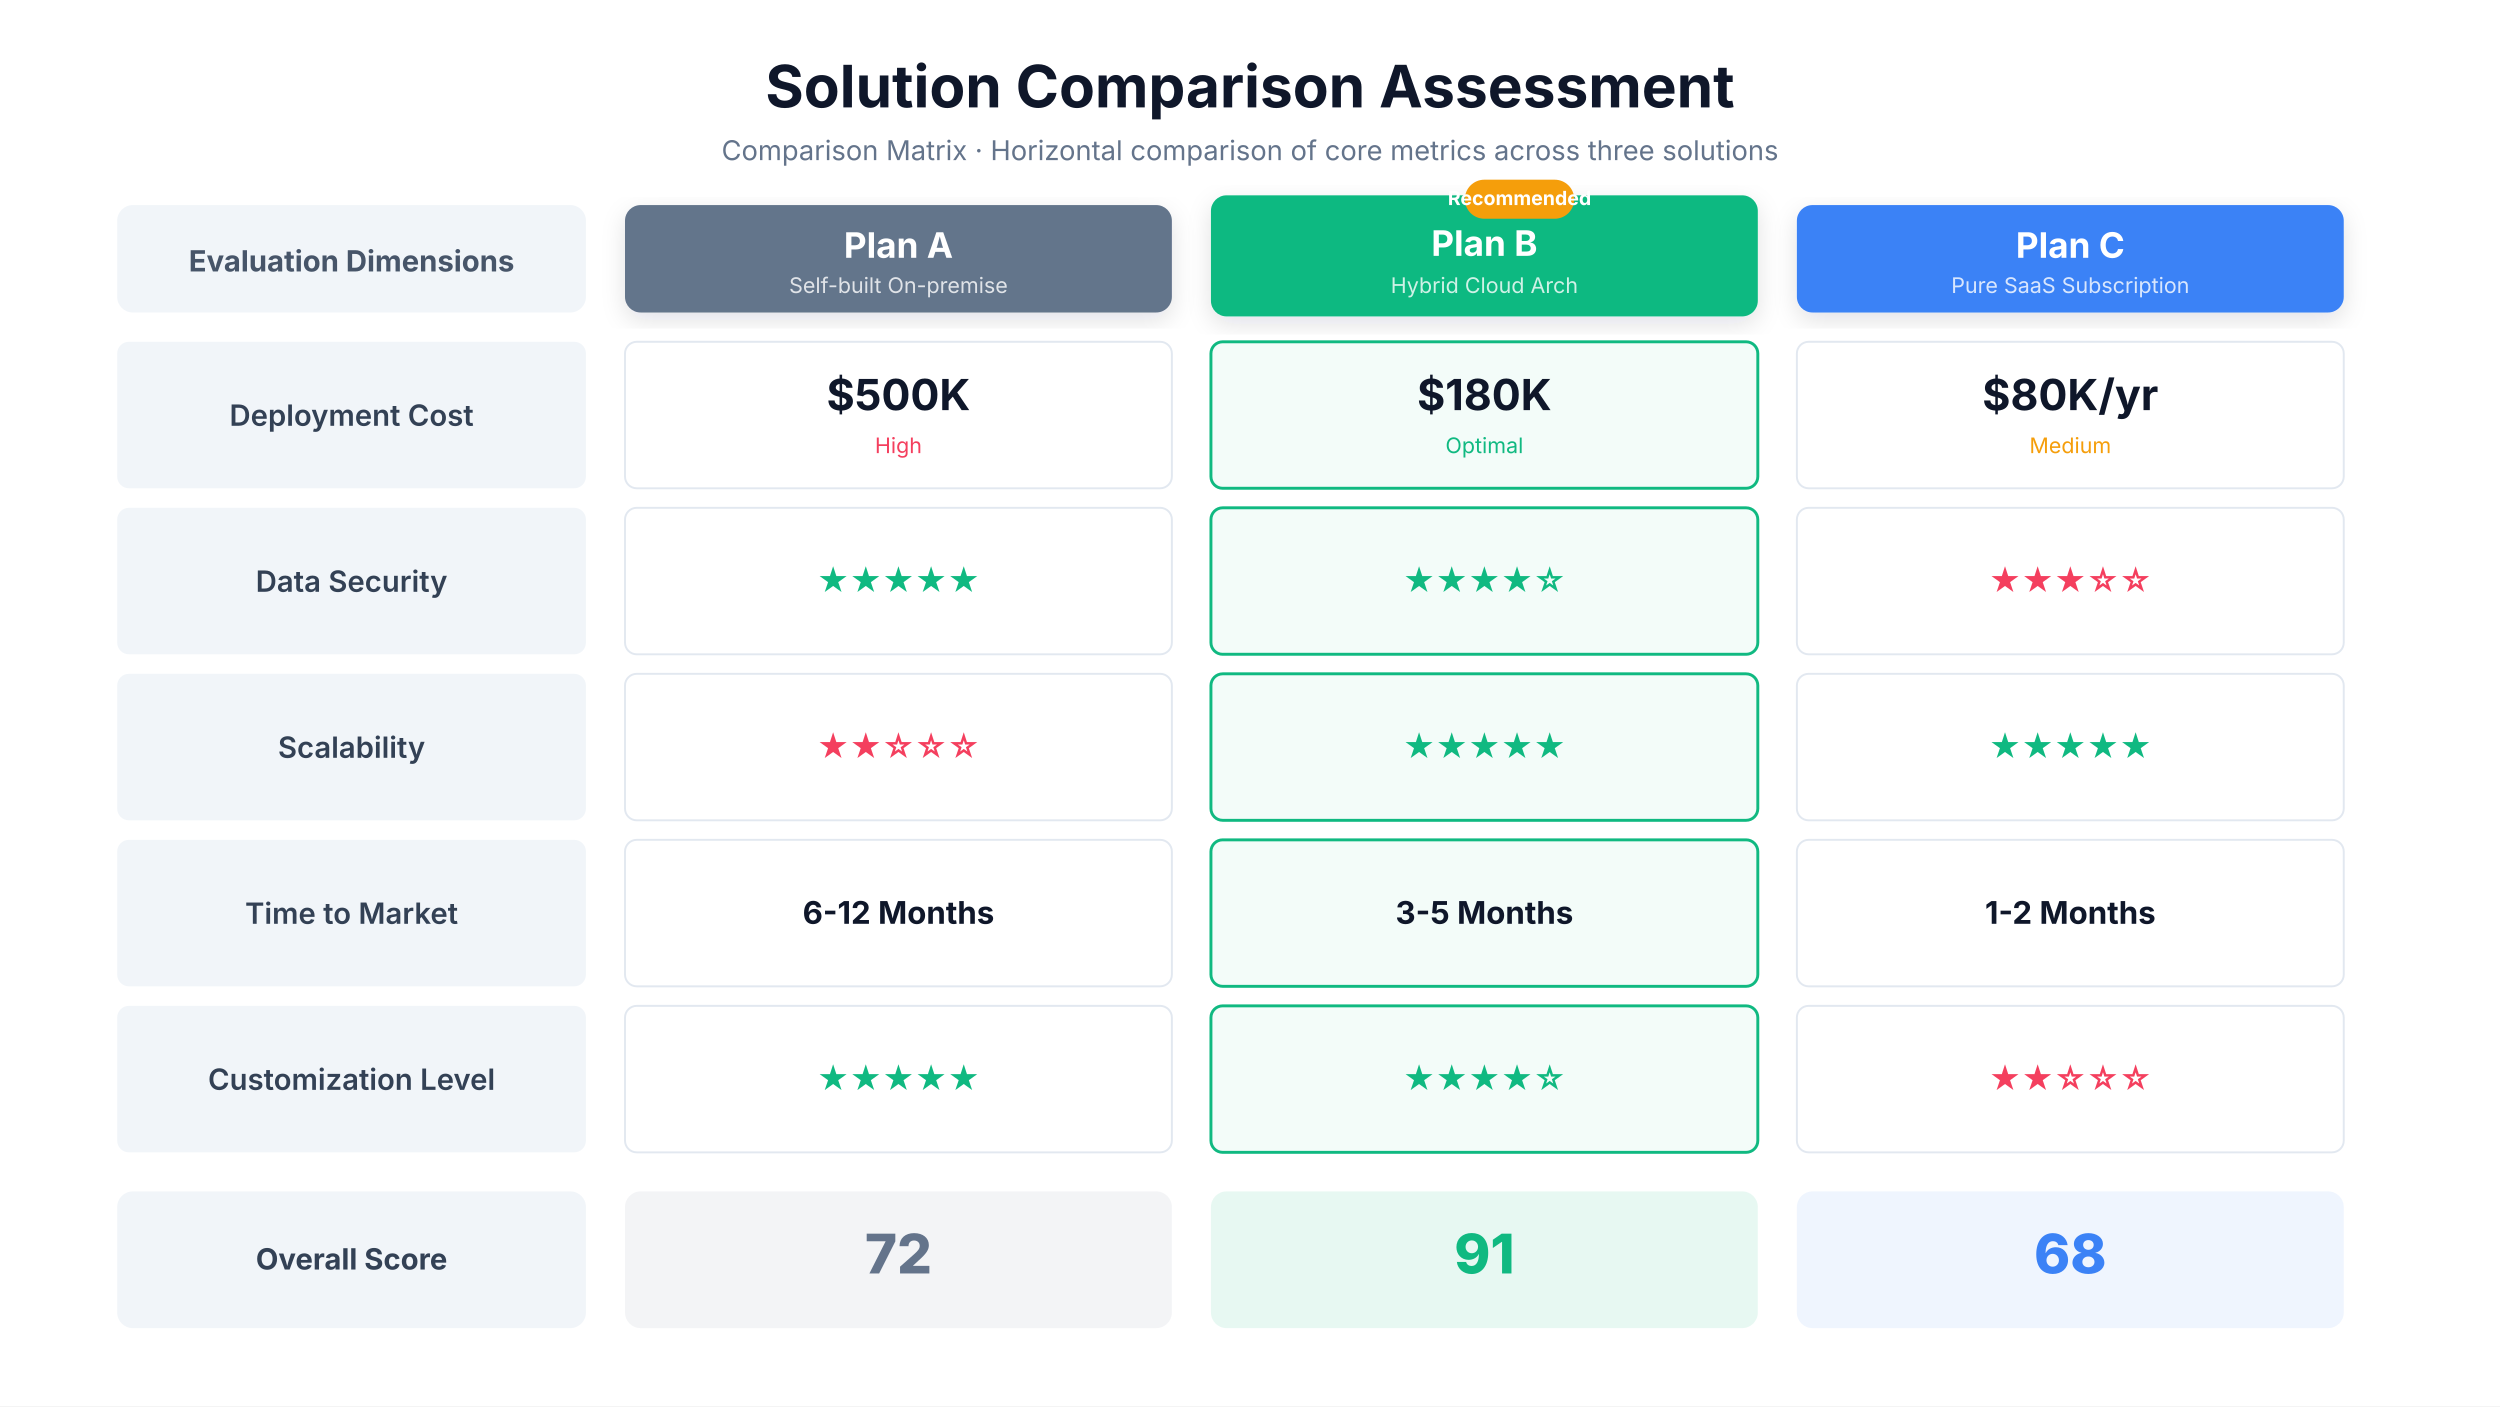
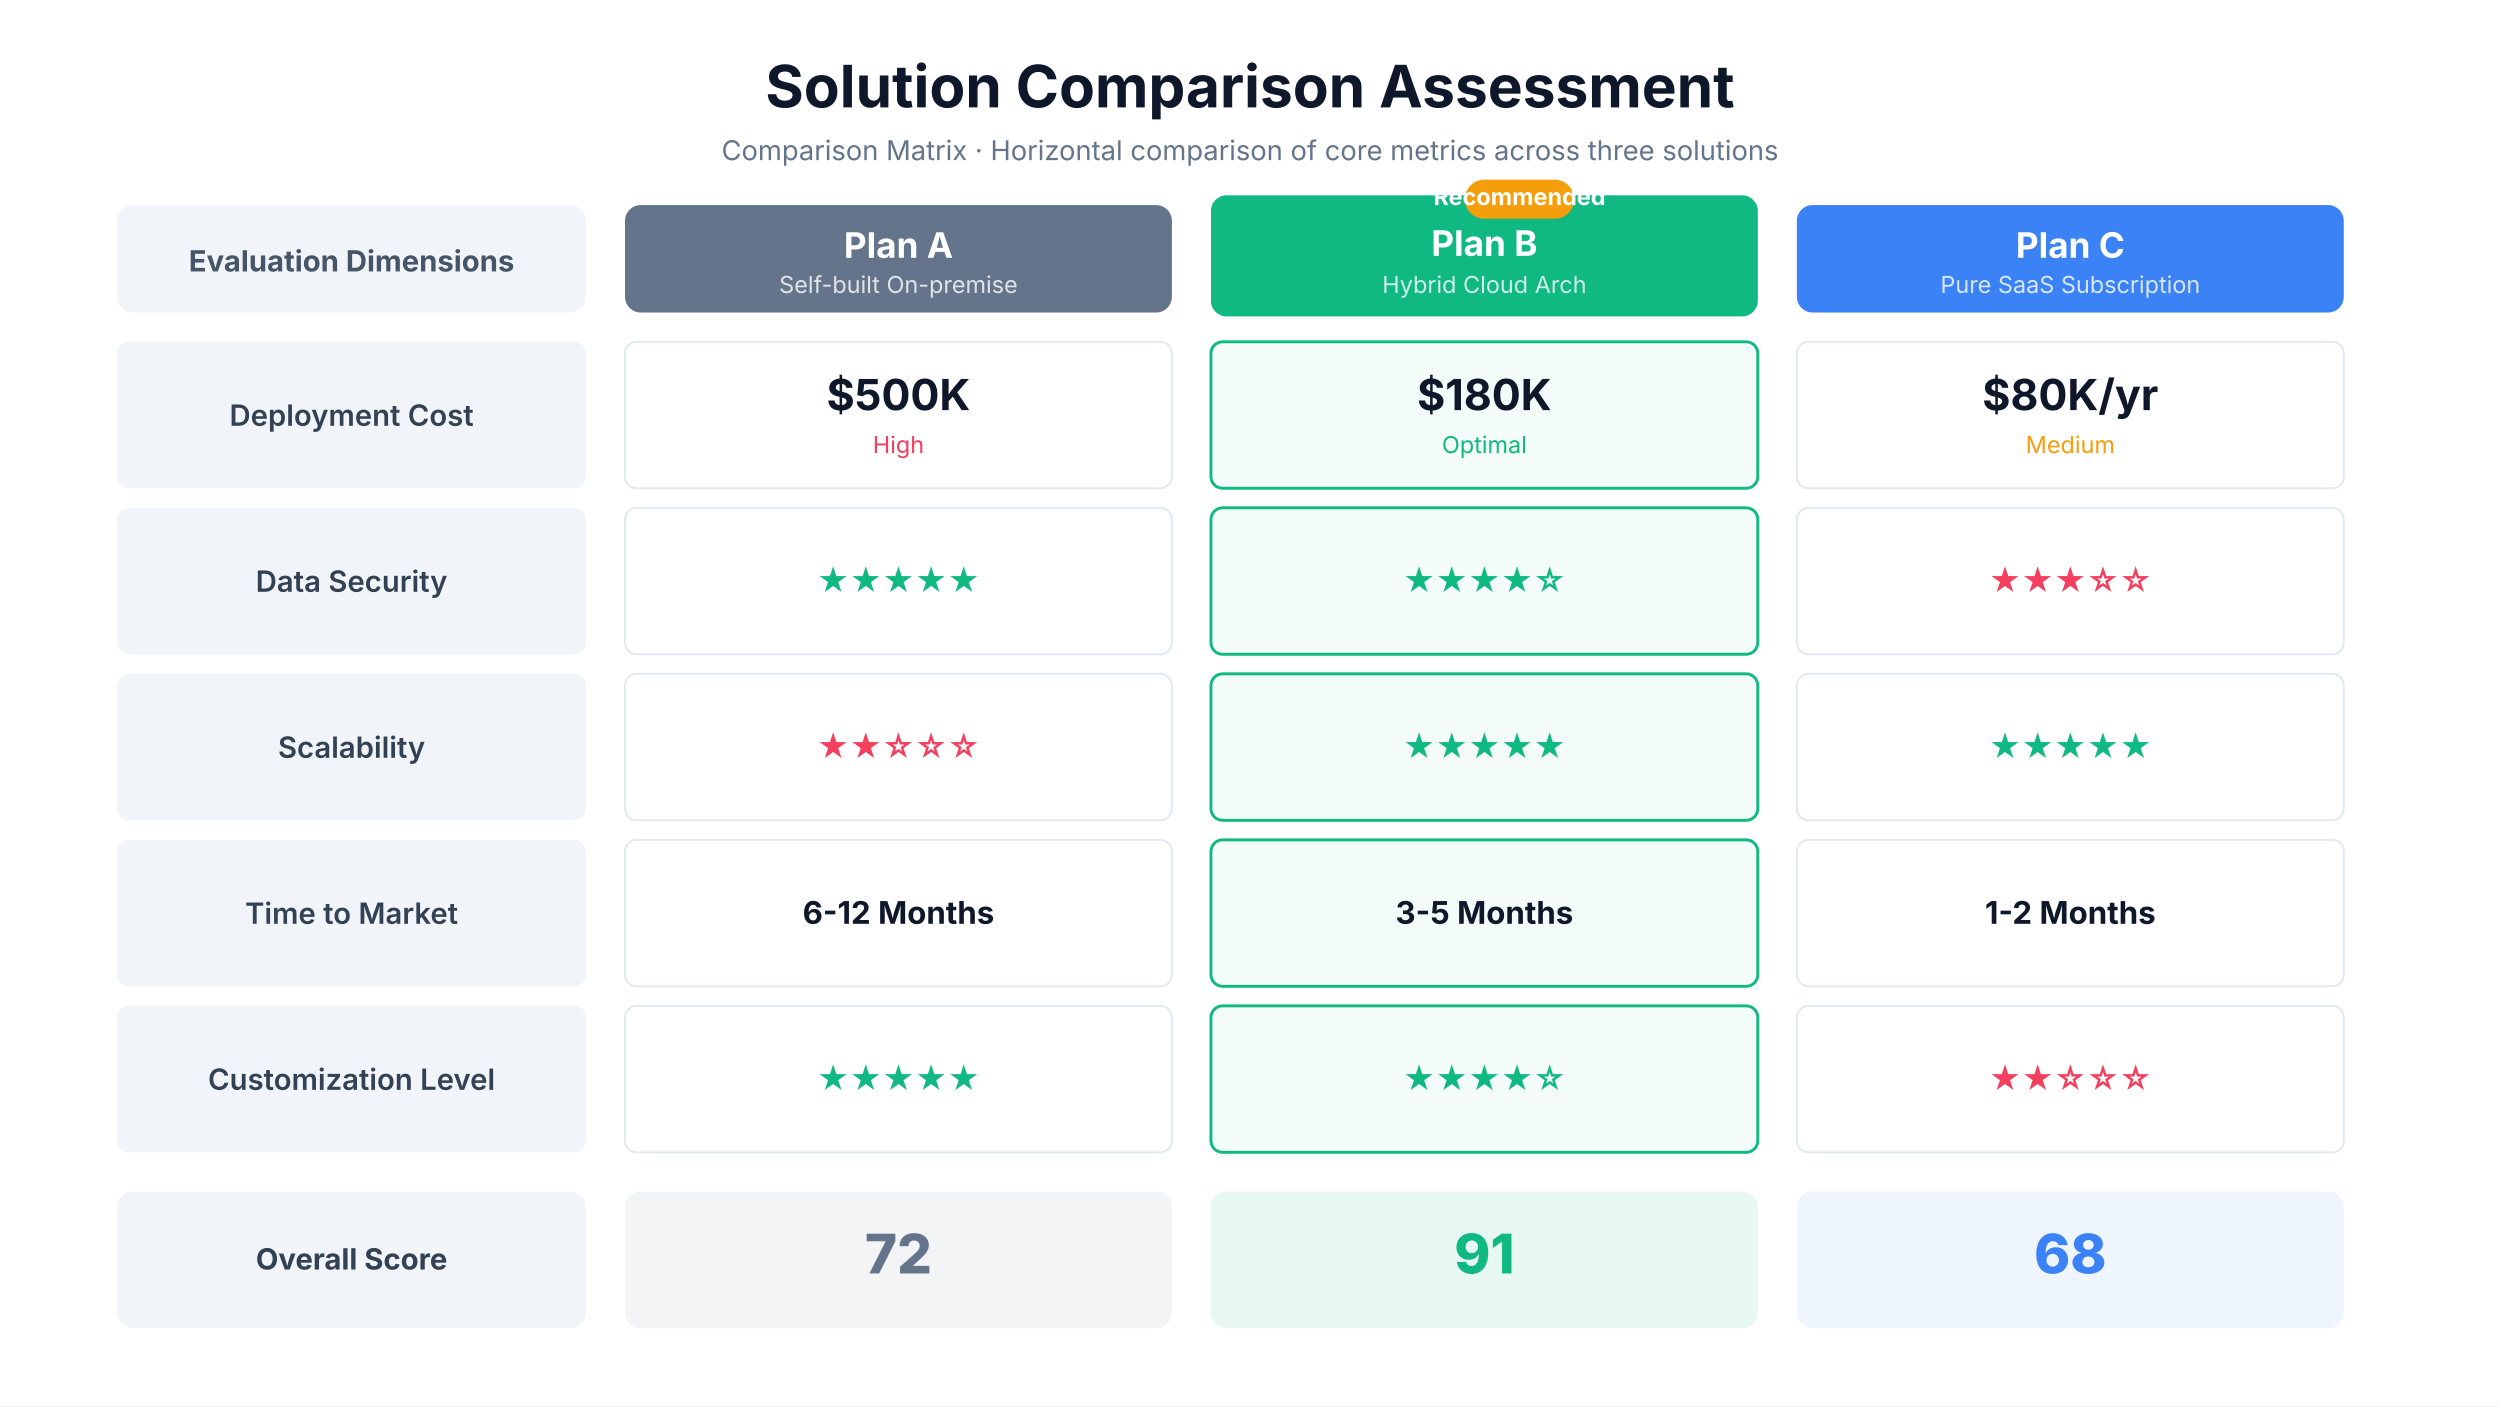
- <svg xmlns="http://www.w3.org/2000/svg" viewBox="0 0 1280 720" width="1280" height="720">
-   <defs>
-     <filter id="cardShadow" x="-15%" y="-15%" width="130%" height="130%">
-       <feGaussianBlur in="SourceAlpha" stdDeviation="6" />
-       <feOffset dx="0" dy="4" result="offsetblur" />
-       <feFlood flood-color="#0F172A" flood-opacity="0.12" result="shadowColor" />
-       <feComposite in="shadowColor" in2="offsetblur" operator="in" result="shadow" />
-       <feMerge>
-         <feMergeNode in="shadow" />
-         <feMergeNode in="SourceGraphic" />
-       </feMerge>
-     </filter>
-   </defs>
+ <svg xmlns="http://www.w3.org/2000/svg" viewBox="0 0 1280 720" width="1280" height="720" font-family="-apple-system, BlinkMacSystemFont, 'Segoe UI', sans-serif" font-size="12">
  <rect width="1280" height="720" fill="#FFFFFF" />
-   <text x="640" y="55" text-anchor="middle" font-family="-apple-system, BlinkMacSystemFont, 'Segoe UI', sans-serif" font-size="30" font-weight="700" fill="#0F172A">Solution Comparison Assessment</text>
-   <text x="640" y="82" text-anchor="middle" font-family="-apple-system, BlinkMacSystemFont, 'Segoe UI', sans-serif" font-size="14" fill="#64748B">Comparison Matrix · Horizontal comparison of core metrics across three solutions</text>
-   <g id="row-header">
+   <g id="header" data-pptx-bounds="40 15 1200 125">
+     <text x="640" y="55" text-anchor="middle" font-size="30" font-weight="700" fill="#0F172A">Solution Comparison Assessment</text>
+     <text x="640" y="82" text-anchor="middle" font-size="14" fill="#64748B">Comparison Matrix · Horizontal comparison of core metrics across three solutions</text>
+   </g>
+   <g id="row-header" data-pptx-bounds="0 85 1280 84">
    <rect x="60" y="105" width="240" height="55" rx="8" fill="#F1F5F9" />
-     <text x="180" y="139" text-anchor="middle" font-family="-apple-system, BlinkMacSystemFont, 'Segoe UI', sans-serif" font-size="15" font-weight="700" fill="#475569">Evaluation Dimensions</text>
-     <rect x="320" y="105" width="280" height="55" rx="8" fill="#64748B" filter="url(#cardShadow)" />
-     <text x="460" y="132" text-anchor="middle" font-family="-apple-system, BlinkMacSystemFont, 'Segoe UI', sans-serif" font-size="18" font-weight="700" fill="#FFFFFF">Plan A</text>
-     <text x="460" y="150" text-anchor="middle" font-family="-apple-system, BlinkMacSystemFont, 'Segoe UI', sans-serif" font-size="11" fill="#FFFFFF" fill-opacity="0.8">Self-built On-premise</text>
-     <rect x="620" y="100" width="280" height="62" rx="8" fill="#10B981" filter="url(#cardShadow)" />
+     <text x="180" y="139" text-anchor="middle" font-size="15" font-weight="700" fill="#475569">Evaluation Dimensions</text>
+     <rect x="320" y="105" width="280" height="55" rx="8" fill="#64748B" />
+     <text x="460" y="132" text-anchor="middle" font-size="18" font-weight="700" fill="#FFFFFF">Plan A</text>
+     <text x="460" y="150" text-anchor="middle" fill="#FFFFFF" fill-opacity="0.8">Self-built On-premise</text>
+     <rect x="620" y="100" width="280" height="62" rx="8" fill="#10B981" />
    <rect x="750" y="92" width="56" height="20" rx="10" fill="#F59E0B" />
-     <text x="778" y="105" text-anchor="middle" font-family="-apple-system, BlinkMacSystemFont, 'Segoe UI', sans-serif" font-size="10" font-weight="700" fill="#FFFFFF">Recommended</text>
-     <text x="760" y="131" text-anchor="middle" font-family="-apple-system, BlinkMacSystemFont, 'Segoe UI', sans-serif" font-size="18" font-weight="700" fill="#FFFFFF">Plan B</text>
-     <text x="760" y="150" text-anchor="middle" font-family="-apple-system, BlinkMacSystemFont, 'Segoe UI', sans-serif" font-size="11" fill="#FFFFFF" fill-opacity="0.8">Hybrid Cloud Arch</text>
-     <rect x="920" y="105" width="280" height="55" rx="8" fill="#3B82F6" filter="url(#cardShadow)" />
-     <text x="1060" y="132" text-anchor="middle" font-family="-apple-system, BlinkMacSystemFont, 'Segoe UI', sans-serif" font-size="18" font-weight="700" fill="#FFFFFF">Plan C</text>
-     <text x="1060" y="150" text-anchor="middle" font-family="-apple-system, BlinkMacSystemFont, 'Segoe UI', sans-serif" font-size="11" fill="#FFFFFF" fill-opacity="0.8">Pure SaaS Subscription</text>
+     <text x="778" y="105" text-anchor="middle" font-weight="700" fill="#FFFFFF">Recommended</text>
+     <text x="760" y="131" text-anchor="middle" font-size="18" font-weight="700" fill="#FFFFFF">Plan B</text>
+     <text x="760" y="150" text-anchor="middle" fill="#FFFFFF" fill-opacity="0.8">Hybrid Cloud Arch</text>
+     <rect x="920" y="105" width="280" height="55" rx="8" fill="#3B82F6" />
+     <text x="1060" y="132" text-anchor="middle" font-size="18" font-weight="700" fill="#FFFFFF">Plan C</text>
+     <text x="1060" y="150" text-anchor="middle" fill="#FFFFFF" fill-opacity="0.8">Pure SaaS Subscription</text>
  </g>
-   <g id="row-1">
+   <g id="row-1" data-pptx-bounds="0 168 1280 89">
    <rect x="60" y="175" width="240" height="75" rx="6" fill="#F1F5F9" />
-     <text x="180" y="218" text-anchor="middle" font-family="-apple-system, BlinkMacSystemFont, 'Segoe UI', sans-serif" font-size="15" font-weight="600" fill="#334155">Deployment Cost</text>
+     <text x="180" y="218" text-anchor="middle" font-size="15" font-weight="600" fill="#334155">Deployment Cost</text>
    <rect x="320" y="175" width="280" height="75" rx="6" fill="#FFFFFF" stroke="#E2E8F0" stroke-width="1" />
-     <text x="460" y="210" text-anchor="middle" font-family="-apple-system, BlinkMacSystemFont, 'Segoe UI', sans-serif" font-size="22" font-weight="700" fill="#0F172A">$500K</text>
-     <text x="460" y="232" text-anchor="middle" font-family="-apple-system, BlinkMacSystemFont, 'Segoe UI', sans-serif" font-size="11" fill="#F43F5E">High</text>
+     <text x="460" y="210" text-anchor="middle" font-size="22" font-weight="700" fill="#0F172A">$500K</text>
+     <text x="460" y="232" text-anchor="middle" fill="#F43F5E">High</text>
    <rect x="620" y="175" width="280" height="75" rx="6" fill="#10B981" fill-opacity="0.05" stroke="#10B981" stroke-width="1.5" />
-     <text x="760" y="210" text-anchor="middle" font-family="-apple-system, BlinkMacSystemFont, 'Segoe UI', sans-serif" font-size="22" font-weight="700" fill="#0F172A">$180K</text>
-     <text x="760" y="232" text-anchor="middle" font-family="-apple-system, BlinkMacSystemFont, 'Segoe UI', sans-serif" font-size="11" fill="#10B981">Optimal</text>
+     <text x="760" y="210" text-anchor="middle" font-size="22" font-weight="700" fill="#0F172A">$180K</text>
+     <text x="760" y="232" text-anchor="middle" fill="#10B981">Optimal</text>
    <rect x="920" y="175" width="280" height="75" rx="6" fill="#FFFFFF" stroke="#E2E8F0" stroke-width="1" />
-     <text x="1060" y="210" text-anchor="middle" font-family="-apple-system, BlinkMacSystemFont, 'Segoe UI', sans-serif" font-size="22" font-weight="700" fill="#0F172A">$80K/yr</text>
-     <text x="1060" y="232" text-anchor="middle" font-family="-apple-system, BlinkMacSystemFont, 'Segoe UI', sans-serif" font-size="11" fill="#F59E0B">Medium</text>
+     <text x="1060" y="210" text-anchor="middle" font-size="22" font-weight="700" fill="#0F172A">$80K/yr</text>
+     <text x="1060" y="232" text-anchor="middle" fill="#F59E0B">Medium</text>
  </g>
-   <g id="row-2">
+   <g id="row-2" data-pptx-bounds="0 253 1280 89">
    <rect x="60" y="260" width="240" height="75" rx="6" fill="#F1F5F9" />
-     <text x="180" y="303" text-anchor="middle" font-family="-apple-system, BlinkMacSystemFont, 'Segoe UI', sans-serif" font-size="15" font-weight="600" fill="#334155">Data Security</text>
+     <text x="180" y="303" text-anchor="middle" font-size="15" font-weight="600" fill="#334155">Data Security</text>
    <rect x="320" y="260" width="280" height="75" rx="6" fill="#FFFFFF" stroke="#E2E8F0" stroke-width="1" />
-     <text x="460" y="303" text-anchor="middle" font-family="-apple-system, BlinkMacSystemFont, 'Segoe UI', sans-serif" font-size="16" font-weight="600" fill="#10B981">★★★★★</text>
+     <text x="460" y="303" text-anchor="middle" font-size="16" font-weight="600" fill="#10B981">★★★★★</text>
    <rect x="620" y="260" width="280" height="75" rx="6" fill="#10B981" fill-opacity="0.05" stroke="#10B981" stroke-width="1.5" />
-     <text x="760" y="303" text-anchor="middle" font-family="-apple-system, BlinkMacSystemFont, 'Segoe UI', sans-serif" font-size="16" font-weight="600" fill="#10B981">★★★★☆</text>
+     <text x="760" y="303" text-anchor="middle" font-size="16" font-weight="600" fill="#10B981">★★★★☆</text>
    <rect x="920" y="260" width="280" height="75" rx="6" fill="#FFFFFF" stroke="#E2E8F0" stroke-width="1" />
-     <text x="1060" y="303" text-anchor="middle" font-family="-apple-system, BlinkMacSystemFont, 'Segoe UI', sans-serif" font-size="16" font-weight="600" fill="#F43F5E">★★★☆☆</text>
+     <text x="1060" y="303" text-anchor="middle" font-size="16" font-weight="600" fill="#F43F5E">★★★☆☆</text>
  </g>
-   <g id="row-3">
+   <g id="row-3" data-pptx-bounds="0 338 1280 89">
    <rect x="60" y="345" width="240" height="75" rx="6" fill="#F1F5F9" />
-     <text x="180" y="388" text-anchor="middle" font-family="-apple-system, BlinkMacSystemFont, 'Segoe UI', sans-serif" font-size="15" font-weight="600" fill="#334155">Scalability</text>
+     <text x="180" y="388" text-anchor="middle" font-size="15" font-weight="600" fill="#334155">Scalability</text>
    <rect x="320" y="345" width="280" height="75" rx="6" fill="#FFFFFF" stroke="#E2E8F0" stroke-width="1" />
-     <text x="460" y="388" text-anchor="middle" font-family="-apple-system, BlinkMacSystemFont, 'Segoe UI', sans-serif" font-size="16" font-weight="600" fill="#F43F5E">★★☆☆☆</text>
+     <text x="460" y="388" text-anchor="middle" font-size="16" font-weight="600" fill="#F43F5E">★★☆☆☆</text>
    <rect x="620" y="345" width="280" height="75" rx="6" fill="#10B981" fill-opacity="0.05" stroke="#10B981" stroke-width="1.5" />
-     <text x="760" y="388" text-anchor="middle" font-family="-apple-system, BlinkMacSystemFont, 'Segoe UI', sans-serif" font-size="16" font-weight="600" fill="#10B981">★★★★★</text>
+     <text x="760" y="388" text-anchor="middle" font-size="16" font-weight="600" fill="#10B981">★★★★★</text>
    <rect x="920" y="345" width="280" height="75" rx="6" fill="#FFFFFF" stroke="#E2E8F0" stroke-width="1" />
-     <text x="1060" y="388" text-anchor="middle" font-family="-apple-system, BlinkMacSystemFont, 'Segoe UI', sans-serif" font-size="16" font-weight="600" fill="#10B981">★★★★★</text>
+     <text x="1060" y="388" text-anchor="middle" font-size="16" font-weight="600" fill="#10B981">★★★★★</text>
  </g>
-   <g id="row-4">
+   <g id="row-4" data-pptx-bounds="0 423 1280 89">
    <rect x="60" y="430" width="240" height="75" rx="6" fill="#F1F5F9" />
-     <text x="180" y="473" text-anchor="middle" font-family="-apple-system, BlinkMacSystemFont, 'Segoe UI', sans-serif" font-size="15" font-weight="600" fill="#334155">Time to Market</text>
+     <text x="180" y="473" text-anchor="middle" font-size="15" font-weight="600" fill="#334155">Time to Market</text>
    <rect x="320" y="430" width="280" height="75" rx="6" fill="#FFFFFF" stroke="#E2E8F0" stroke-width="1" />
-     <text x="460" y="473" text-anchor="middle" font-family="-apple-system, BlinkMacSystemFont, 'Segoe UI', sans-serif" font-size="16" font-weight="700" fill="#0F172A">6-12 Months</text>
+     <text x="460" y="473" text-anchor="middle" font-size="16" font-weight="700" fill="#0F172A">6-12 Months</text>
    <rect x="620" y="430" width="280" height="75" rx="6" fill="#10B981" fill-opacity="0.05" stroke="#10B981" stroke-width="1.5" />
-     <text x="760" y="473" text-anchor="middle" font-family="-apple-system, BlinkMacSystemFont, 'Segoe UI', sans-serif" font-size="16" font-weight="700" fill="#0F172A">3-5 Months</text>
+     <text x="760" y="473" text-anchor="middle" font-size="16" font-weight="700" fill="#0F172A">3-5 Months</text>
    <rect x="920" y="430" width="280" height="75" rx="6" fill="#FFFFFF" stroke="#E2E8F0" stroke-width="1" />
-     <text x="1060" y="473" text-anchor="middle" font-family="-apple-system, BlinkMacSystemFont, 'Segoe UI', sans-serif" font-size="16" font-weight="700" fill="#0F172A">1-2 Months</text>
+     <text x="1060" y="473" text-anchor="middle" font-size="16" font-weight="700" fill="#0F172A">1-2 Months</text>
  </g>
-   <g id="row-5">
+   <g id="row-5" data-pptx-bounds="0 508 1280 89">
    <rect x="60" y="515" width="240" height="75" rx="6" fill="#F1F5F9" />
-     <text x="180" y="558" text-anchor="middle" font-family="-apple-system, BlinkMacSystemFont, 'Segoe UI', sans-serif" font-size="15" font-weight="600" fill="#334155">Customization Level</text>
+     <text x="180" y="558" text-anchor="middle" font-size="15" font-weight="600" fill="#334155">Customization Level</text>
    <rect x="320" y="515" width="280" height="75" rx="6" fill="#FFFFFF" stroke="#E2E8F0" stroke-width="1" />
-     <text x="460" y="558" text-anchor="middle" font-family="-apple-system, BlinkMacSystemFont, 'Segoe UI', sans-serif" font-size="16" font-weight="600" fill="#10B981">★★★★★</text>
+     <text x="460" y="558" text-anchor="middle" font-size="16" font-weight="600" fill="#10B981">★★★★★</text>
    <rect x="620" y="515" width="280" height="75" rx="6" fill="#10B981" fill-opacity="0.05" stroke="#10B981" stroke-width="1.5" />
-     <text x="760" y="558" text-anchor="middle" font-family="-apple-system, BlinkMacSystemFont, 'Segoe UI', sans-serif" font-size="16" font-weight="600" fill="#10B981">★★★★☆</text>
+     <text x="760" y="558" text-anchor="middle" font-size="16" font-weight="600" fill="#10B981">★★★★☆</text>
    <rect x="920" y="515" width="280" height="75" rx="6" fill="#FFFFFF" stroke="#E2E8F0" stroke-width="1" />
-     <text x="1060" y="558" text-anchor="middle" font-family="-apple-system, BlinkMacSystemFont, 'Segoe UI', sans-serif" font-size="16" font-weight="600" fill="#F43F5E">★★☆☆☆</text>
+     <text x="1060" y="558" text-anchor="middle" font-size="16" font-weight="600" fill="#F43F5E">★★☆☆☆</text>
  </g>
-   <g id="row-total">
+   <g id="row-total" data-pptx-bounds="0 603 1280 84">
    <rect x="60" y="610" width="240" height="70" rx="8" fill="#F1F5F9" />
-     <text x="180" y="650" text-anchor="middle" font-family="-apple-system, BlinkMacSystemFont, 'Segoe UI', sans-serif" font-size="15" font-weight="700" fill="#334155">Overall Score</text>
+     <text x="180" y="650" text-anchor="middle" font-size="15" font-weight="700" fill="#334155">Overall Score</text>
    <rect x="320" y="610" width="280" height="70" rx="8" fill="#64748B" fill-opacity="0.08" />
-     <text x="460" y="652" text-anchor="middle" font-family="-apple-system, BlinkMacSystemFont, 'Segoe UI', sans-serif" font-size="28" font-weight="800" fill="#64748B">72</text>
+     <text x="460" y="652" text-anchor="middle" font-size="28" font-weight="800" fill="#64748B">72</text>
    <rect x="620" y="610" width="280" height="70" rx="8" fill="#10B981" fill-opacity="0.1" />
-     <text x="760" y="652" text-anchor="middle" font-family="-apple-system, BlinkMacSystemFont, 'Segoe UI', sans-serif" font-size="28" font-weight="800" fill="#10B981">91</text>
+     <text x="760" y="652" text-anchor="middle" font-size="28" font-weight="800" fill="#10B981">91</text>
    <rect x="920" y="610" width="280" height="70" rx="8" fill="#3B82F6" fill-opacity="0.08" />
-     <text x="1060" y="652" text-anchor="middle" font-family="-apple-system, BlinkMacSystemFont, 'Segoe UI', sans-serif" font-size="28" font-weight="800" fill="#3B82F6">68</text>
+     <text x="1060" y="652" text-anchor="middle" font-size="28" font-weight="800" fill="#3B82F6">68</text>
  </g>
</svg>
